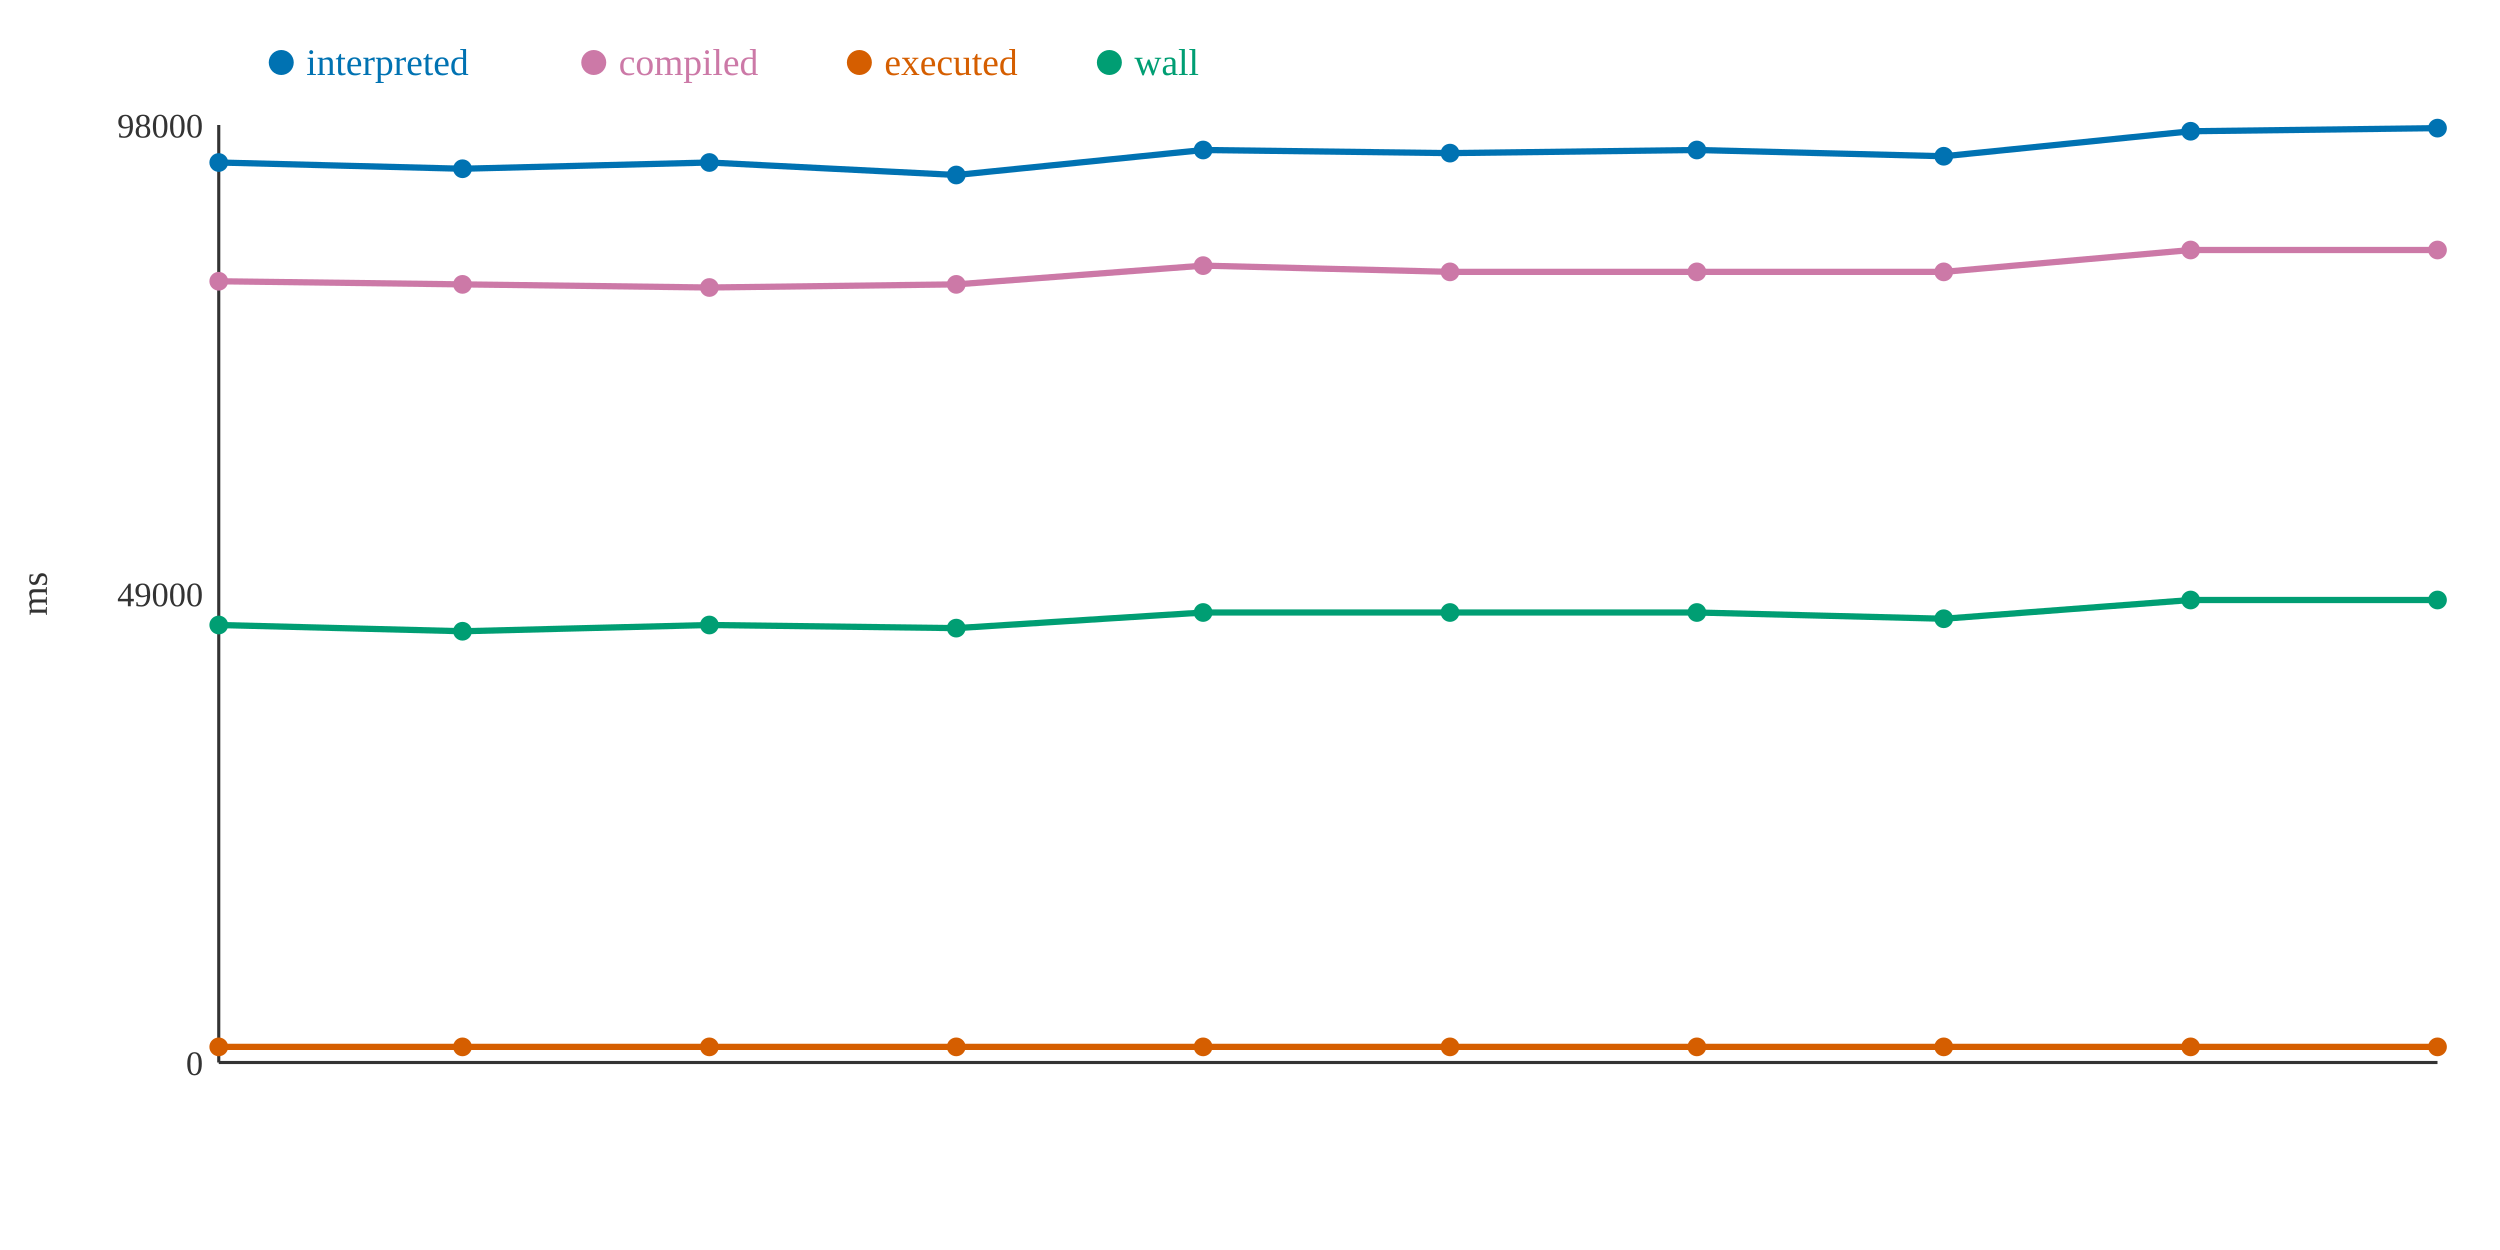
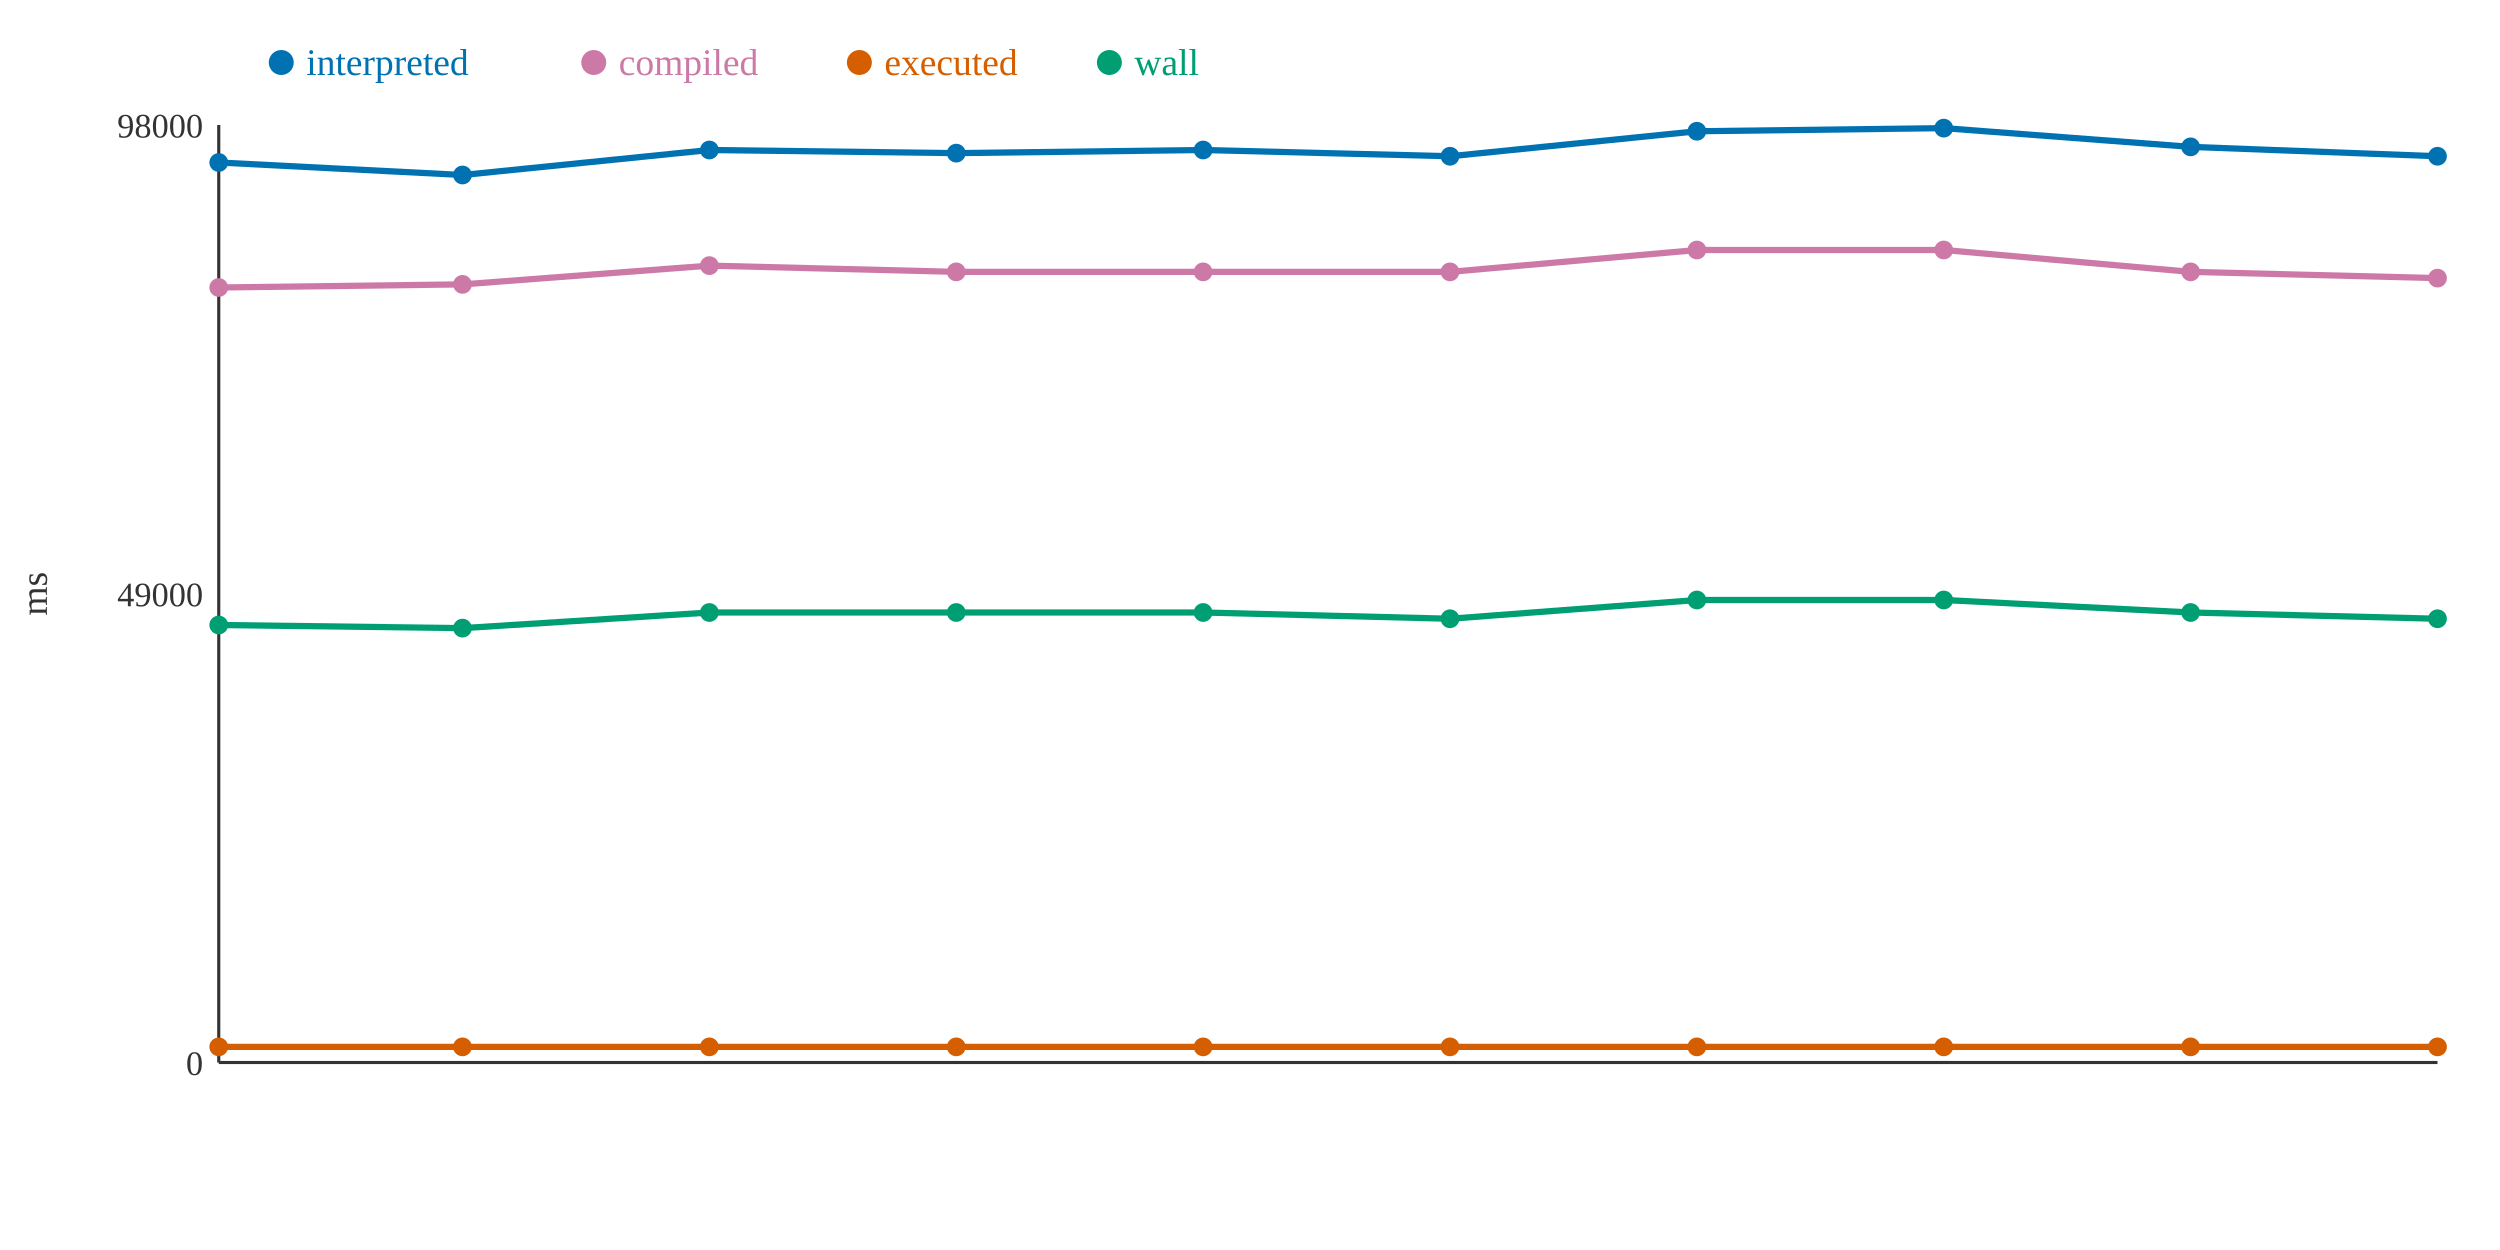
<svg xmlns="http://www.w3.org/2000/svg" width="800" height="400">
  <rect width="800" height="400" fill="white" />
  <line x1="70" y1="40" x2="70" y2="340" stroke="#333" stroke-width="1" />
  <line x1="70" y1="340" x2="780" y2="340" stroke="#333" stroke-width="1" />
  <text x="65" y="344" text-anchor="end" font-size="11" fill="#333">0</text>
  <text x="65" y="194" text-anchor="end" font-size="11" fill="#333">49000</text>
  <text x="65" y="44" text-anchor="end" font-size="11" fill="#333">98000</text>
  <text x="15" y="190" text-anchor="middle" font-size="12" fill="#333" transform="rotate(-90 15 190)">ms</text>
-   <polyline points="70,52 148,54 227,52 306,56 385,48 464,49 543,48 622,50 701,42 780,41" fill="none" stroke="#0072B2" stroke-width="2" />
-   <polyline points="70,90 148,91 227,92 306,91 385,85 464,87 543,87 622,87 701,80 780,80" fill="none" stroke="#CC79A7" stroke-width="2" />
+   <polyline points="70,52 148,56 227,48 306,49 385,48 464,50 543,42 622,41 701,47 780,50" fill="none" stroke="#0072B2" stroke-width="2" />
+   <polyline points="70,92 148,91 227,85 306,87 385,87 464,87 543,80 622,80 701,87 780,89" fill="none" stroke="#CC79A7" stroke-width="2" />
  <polyline points="70,335 148,335 227,335 306,335 385,335 464,335 543,335 622,335 701,335 780,335" fill="none" stroke="#D55E00" stroke-width="2" />
-   <polyline points="70,200 148,202 227,200 306,201 385,196 464,196 543,196 622,198 701,192 780,192" fill="none" stroke="#009E73" stroke-width="2" />
+   <polyline points="70,200 148,201 227,196 306,196 385,196 464,198 543,192 622,192 701,196 780,198" fill="none" stroke="#009E73" stroke-width="2" />
  <circle cx="70" cy="52" r="3" fill="#0072B2" />
-   <circle cx="70" cy="90" r="3" fill="#CC79A7" />
+   <circle cx="70" cy="92" r="3" fill="#CC79A7" />
  <circle cx="70" cy="335" r="3" fill="#D55E00" />
  <circle cx="70" cy="200" r="3" fill="#009E73" />
-   <circle cx="148" cy="54" r="3" fill="#0072B2" />
+   <circle cx="148" cy="56" r="3" fill="#0072B2" />
  <circle cx="148" cy="91" r="3" fill="#CC79A7" />
  <circle cx="148" cy="335" r="3" fill="#D55E00" />
-   <circle cx="148" cy="202" r="3" fill="#009E73" />
-   <circle cx="227" cy="52" r="3" fill="#0072B2" />
-   <circle cx="227" cy="92" r="3" fill="#CC79A7" />
+   <circle cx="148" cy="201" r="3" fill="#009E73" />
+   <circle cx="227" cy="48" r="3" fill="#0072B2" />
+   <circle cx="227" cy="85" r="3" fill="#CC79A7" />
  <circle cx="227" cy="335" r="3" fill="#D55E00" />
-   <circle cx="227" cy="200" r="3" fill="#009E73" />
-   <circle cx="306" cy="56" r="3" fill="#0072B2" />
-   <circle cx="306" cy="91" r="3" fill="#CC79A7" />
+   <circle cx="227" cy="196" r="3" fill="#009E73" />
+   <circle cx="306" cy="49" r="3" fill="#0072B2" />
+   <circle cx="306" cy="87" r="3" fill="#CC79A7" />
  <circle cx="306" cy="335" r="3" fill="#D55E00" />
-   <circle cx="306" cy="201" r="3" fill="#009E73" />
+   <circle cx="306" cy="196" r="3" fill="#009E73" />
  <circle cx="385" cy="48" r="3" fill="#0072B2" />
-   <circle cx="385" cy="85" r="3" fill="#CC79A7" />
+   <circle cx="385" cy="87" r="3" fill="#CC79A7" />
  <circle cx="385" cy="335" r="3" fill="#D55E00" />
  <circle cx="385" cy="196" r="3" fill="#009E73" />
-   <circle cx="464" cy="49" r="3" fill="#0072B2" />
+   <circle cx="464" cy="50" r="3" fill="#0072B2" />
  <circle cx="464" cy="87" r="3" fill="#CC79A7" />
  <circle cx="464" cy="335" r="3" fill="#D55E00" />
-   <circle cx="464" cy="196" r="3" fill="#009E73" />
-   <circle cx="543" cy="48" r="3" fill="#0072B2" />
-   <circle cx="543" cy="87" r="3" fill="#CC79A7" />
+   <circle cx="464" cy="198" r="3" fill="#009E73" />
+   <circle cx="543" cy="42" r="3" fill="#0072B2" />
+   <circle cx="543" cy="80" r="3" fill="#CC79A7" />
  <circle cx="543" cy="335" r="3" fill="#D55E00" />
-   <circle cx="543" cy="196" r="3" fill="#009E73" />
-   <circle cx="622" cy="50" r="3" fill="#0072B2" />
-   <circle cx="622" cy="87" r="3" fill="#CC79A7" />
+   <circle cx="543" cy="192" r="3" fill="#009E73" />
+   <circle cx="622" cy="41" r="3" fill="#0072B2" />
+   <circle cx="622" cy="80" r="3" fill="#CC79A7" />
  <circle cx="622" cy="335" r="3" fill="#D55E00" />
-   <circle cx="622" cy="198" r="3" fill="#009E73" />
-   <circle cx="701" cy="42" r="3" fill="#0072B2" />
-   <circle cx="701" cy="80" r="3" fill="#CC79A7" />
+   <circle cx="622" cy="192" r="3" fill="#009E73" />
+   <circle cx="701" cy="47" r="3" fill="#0072B2" />
+   <circle cx="701" cy="87" r="3" fill="#CC79A7" />
  <circle cx="701" cy="335" r="3" fill="#D55E00" />
-   <circle cx="701" cy="192" r="3" fill="#009E73" />
-   <circle cx="780" cy="41" r="3" fill="#0072B2" />
-   <circle cx="780" cy="80" r="3" fill="#CC79A7" />
+   <circle cx="701" cy="196" r="3" fill="#009E73" />
+   <circle cx="780" cy="50" r="3" fill="#0072B2" />
+   <circle cx="780" cy="89" r="3" fill="#CC79A7" />
  <circle cx="780" cy="335" r="3" fill="#D55E00" />
-   <circle cx="780" cy="192" r="3" fill="#009E73" />
+   <circle cx="780" cy="198" r="3" fill="#009E73" />
  <circle cx="90" cy="20" r="4" fill="#0072B2" />
  <text x="98" y="24" text-anchor="start" font-size="12" fill="#0072B2">interpreted</text>
  <circle cx="190" cy="20" r="4" fill="#CC79A7" />
  <text x="198" y="24" text-anchor="start" font-size="12" fill="#CC79A7">compiled</text>
  <circle cx="275" cy="20" r="4" fill="#D55E00" />
  <text x="283" y="24" text-anchor="start" font-size="12" fill="#D55E00">executed</text>
  <circle cx="355" cy="20" r="4" fill="#009E73" />
  <text x="363" y="24" text-anchor="start" font-size="12" fill="#009E73">wall</text>
</svg>
